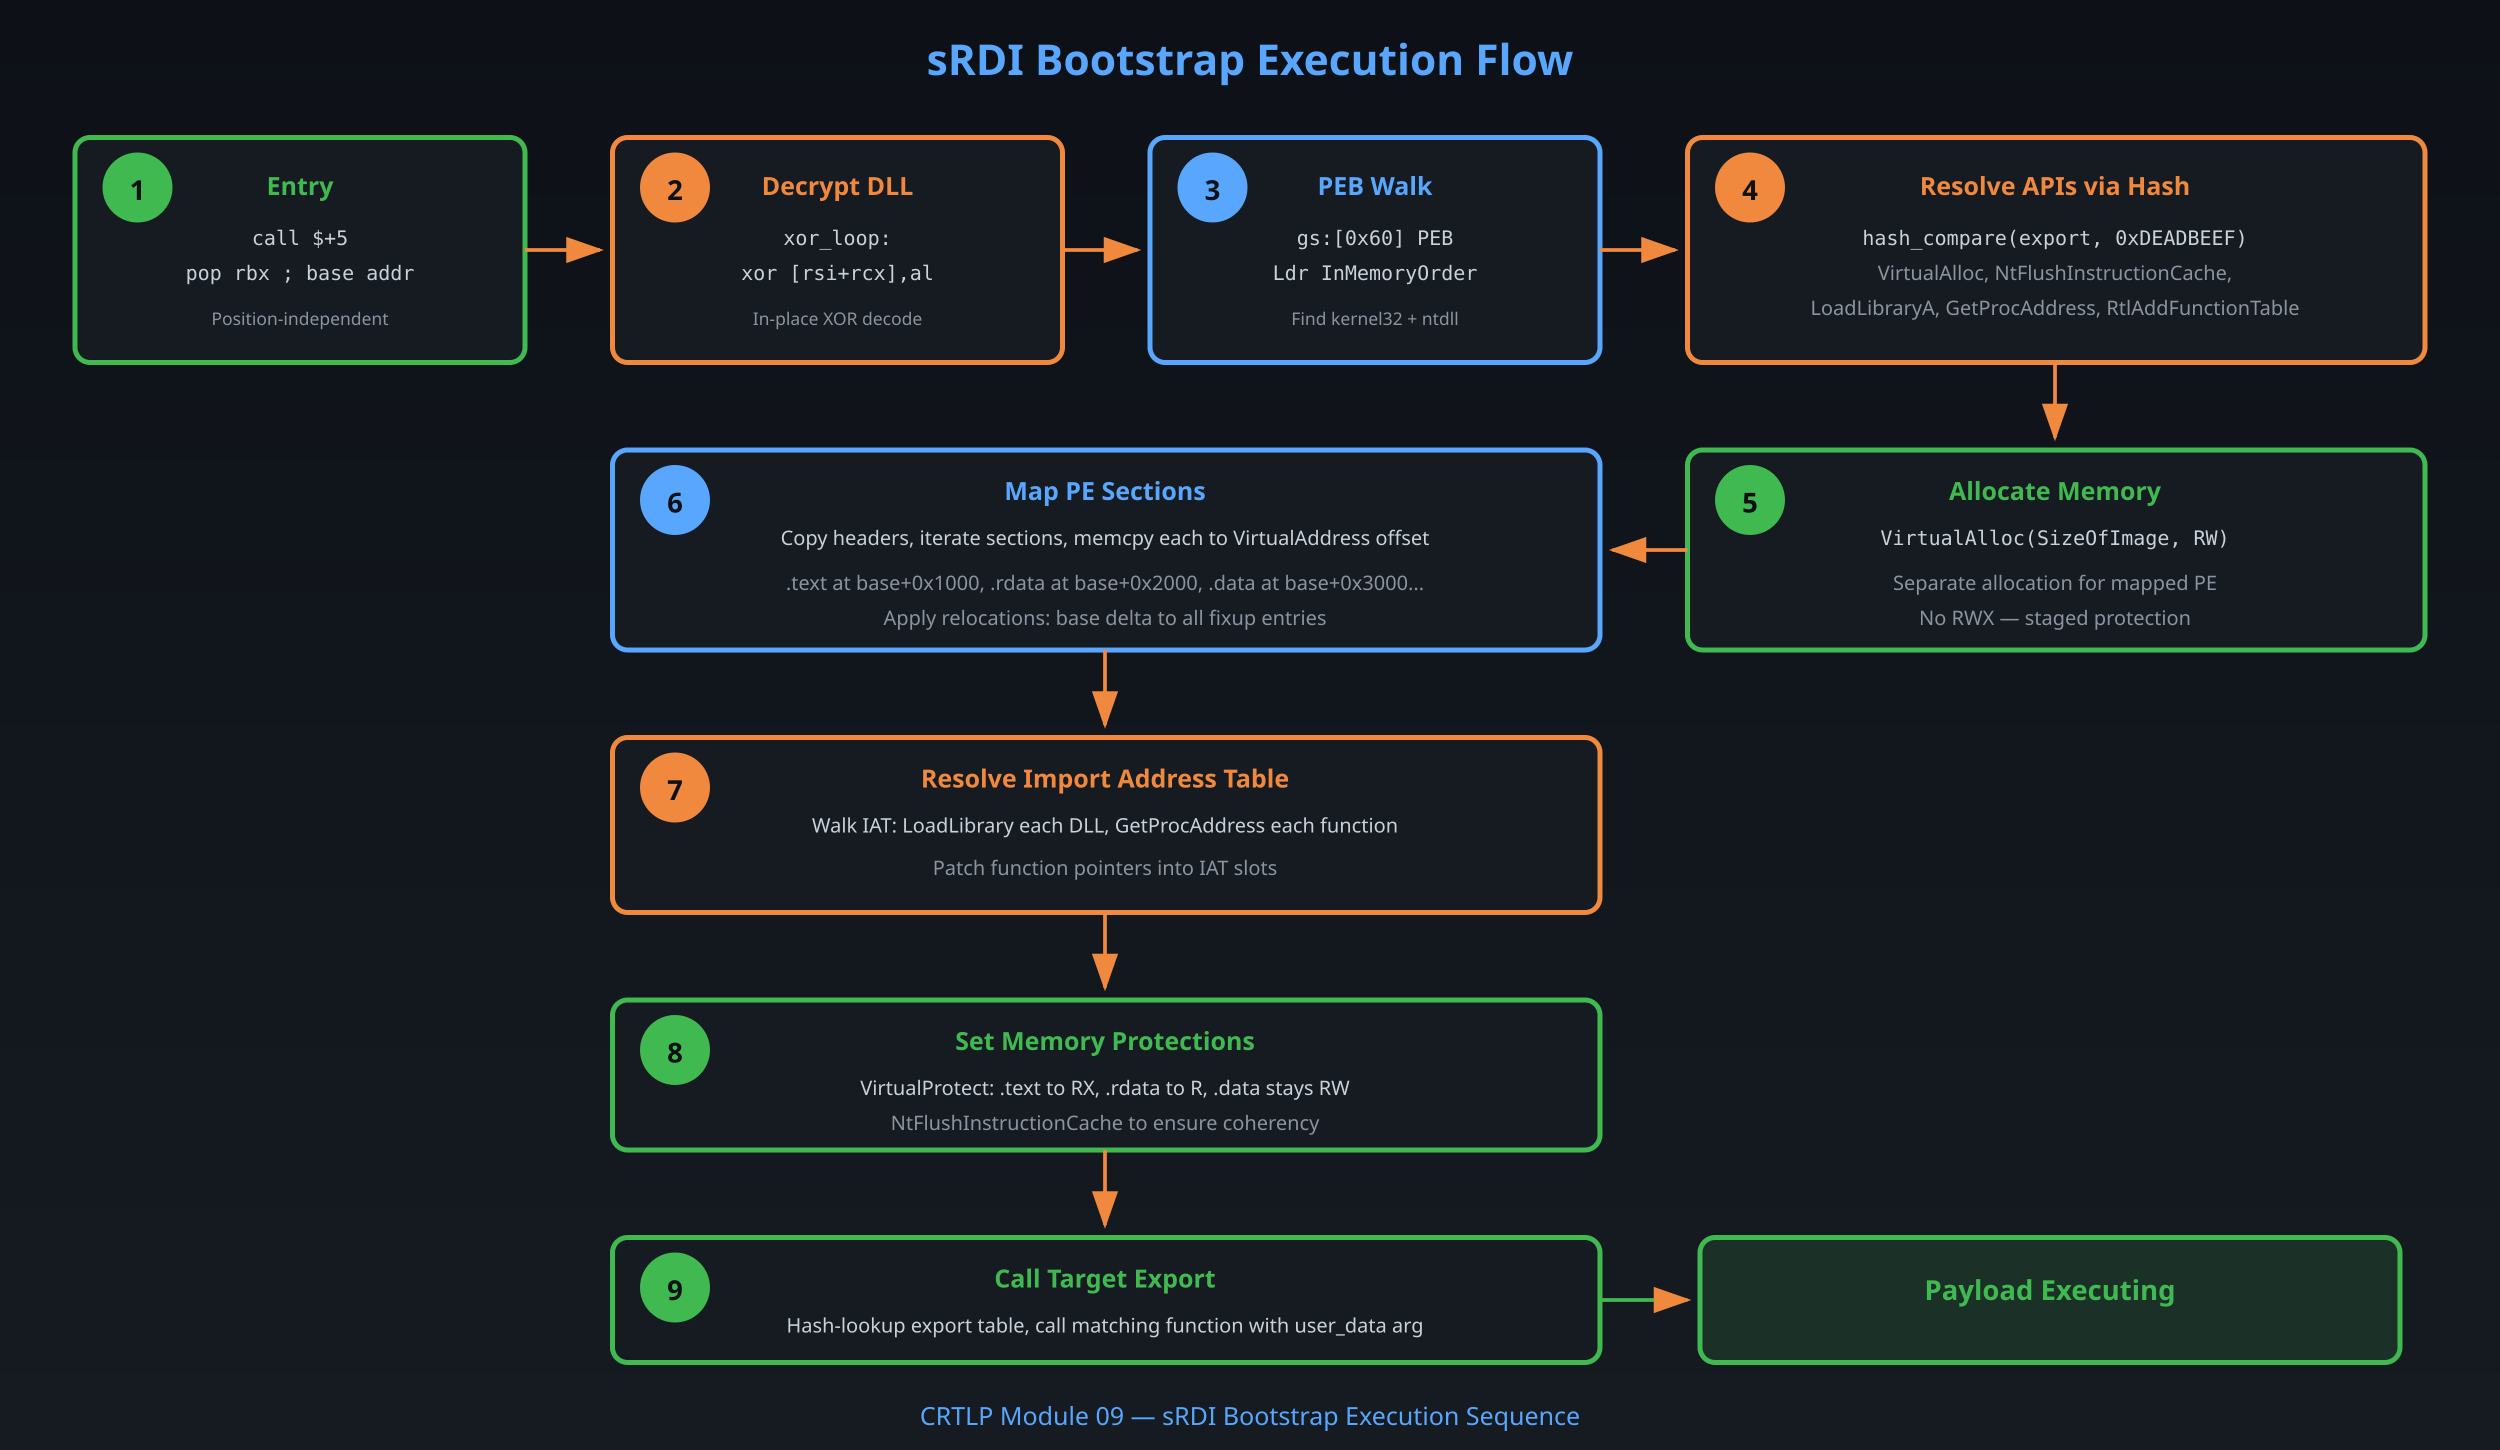
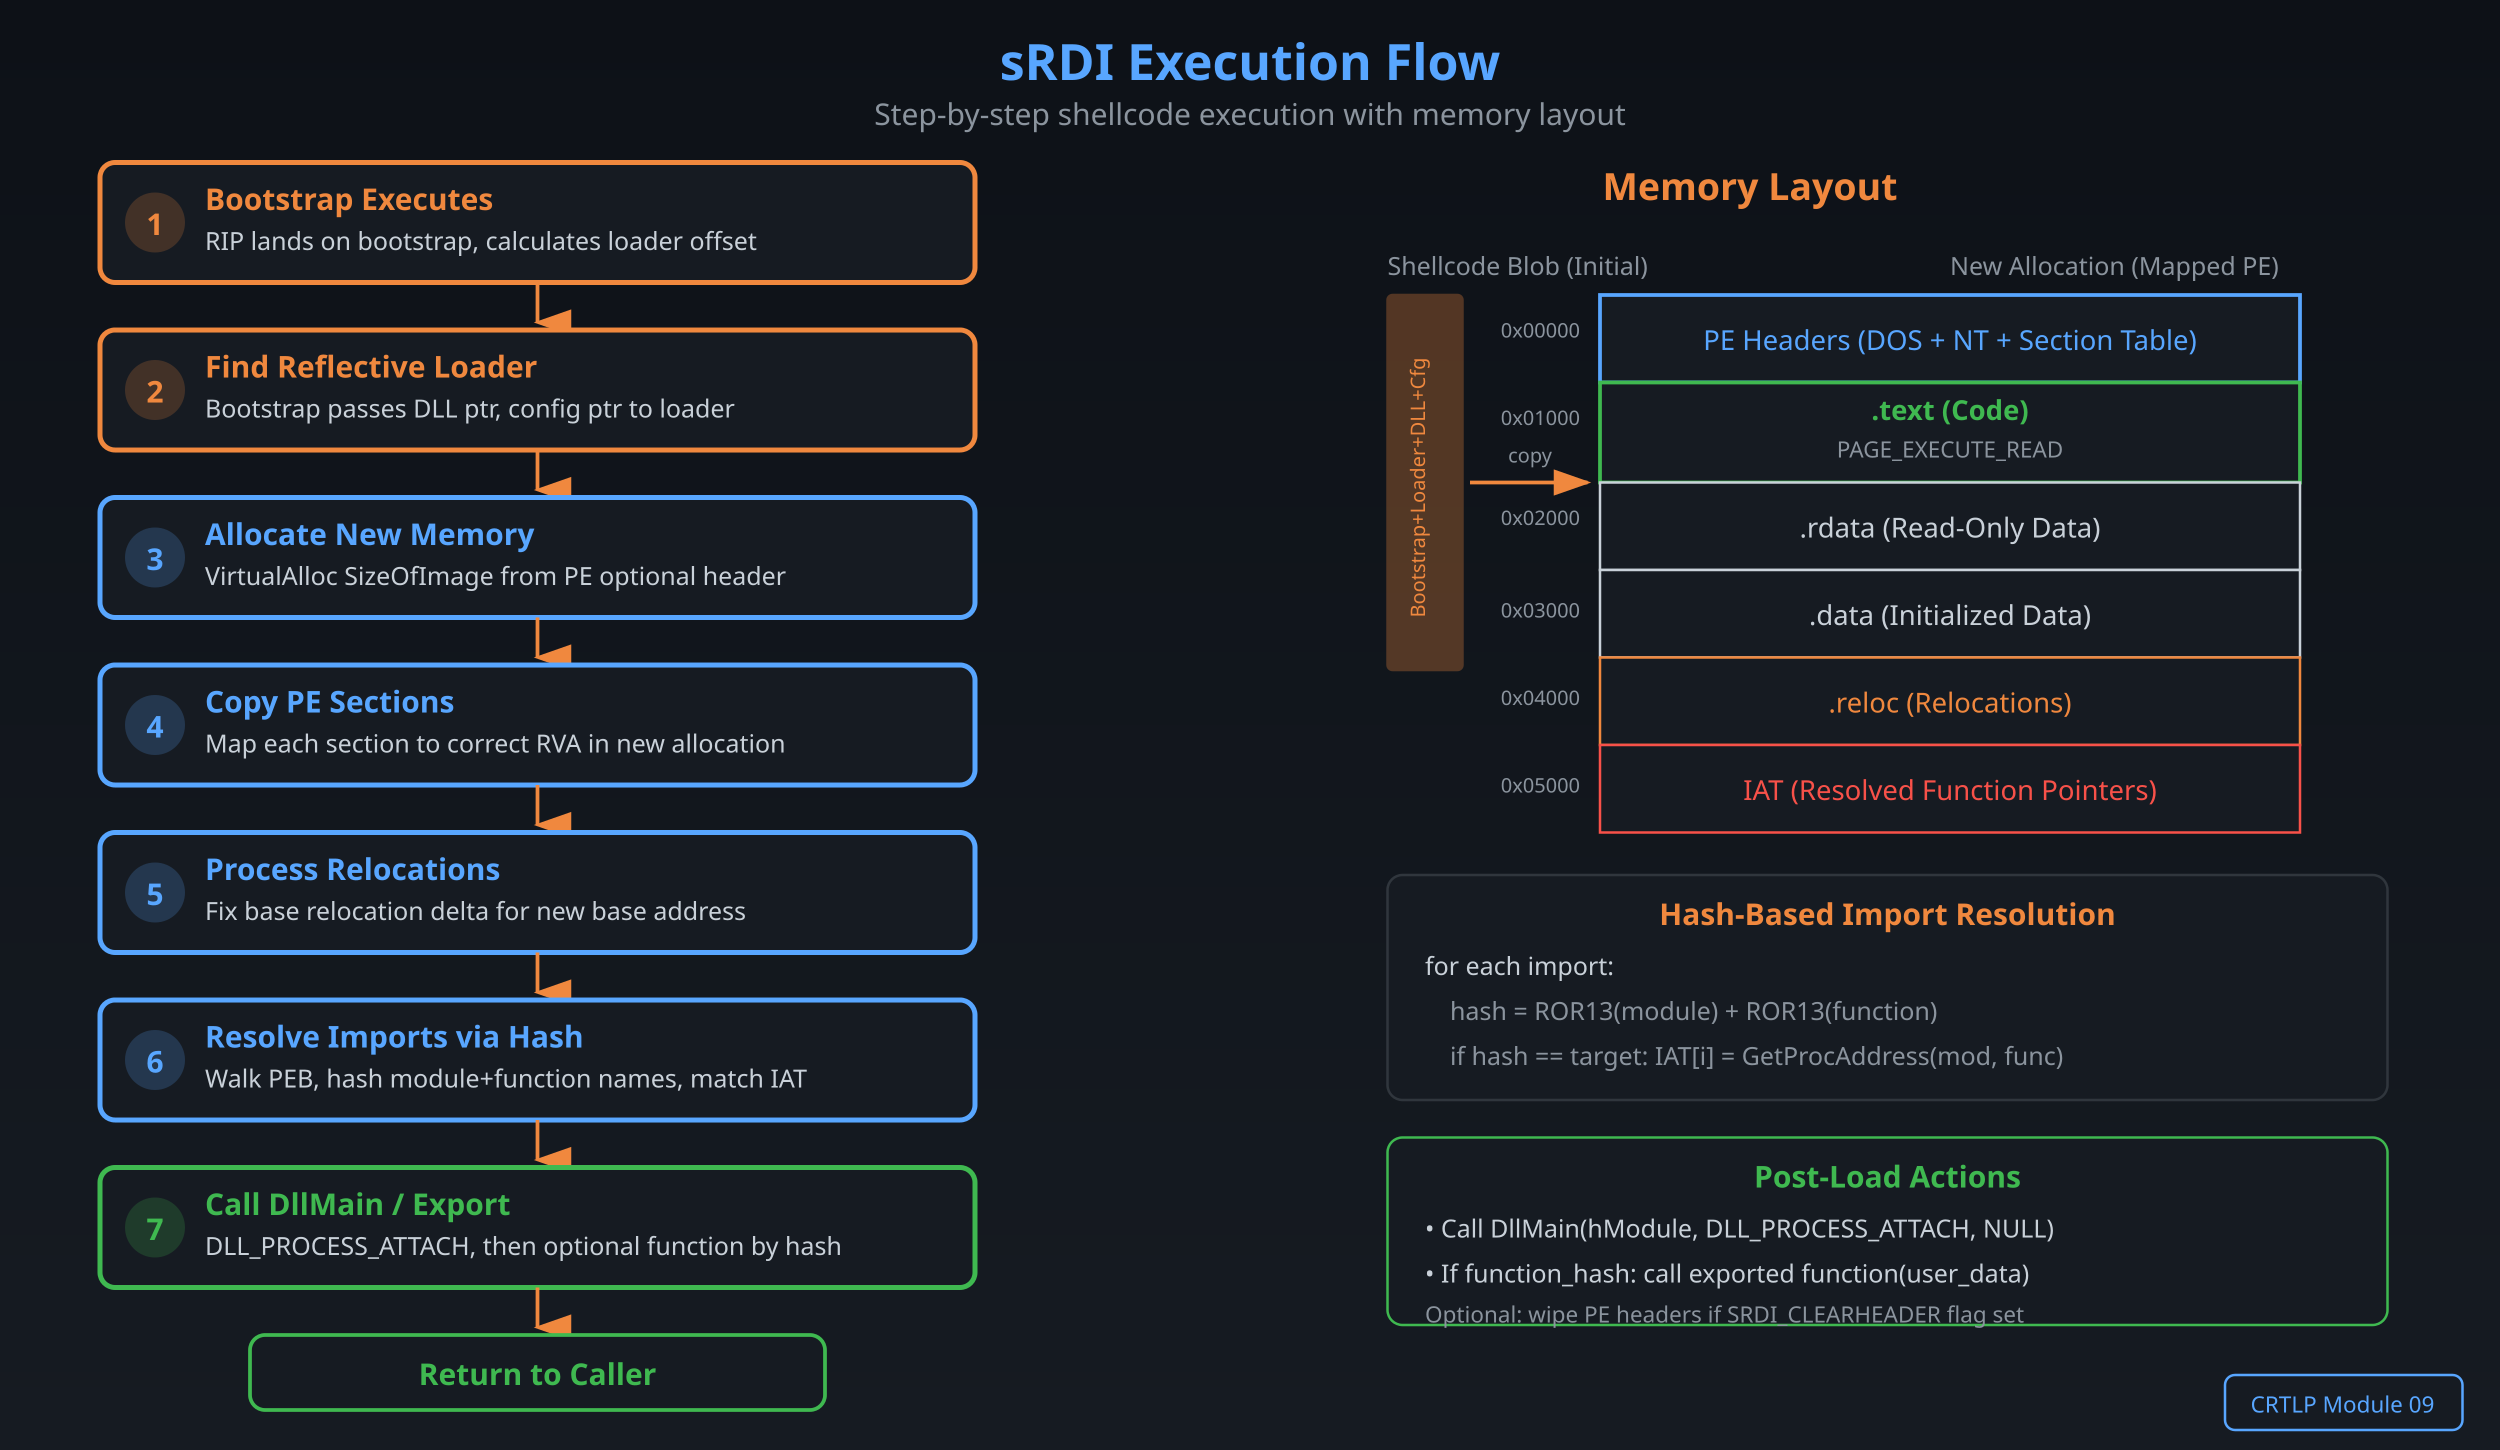
<svg xmlns="http://www.w3.org/2000/svg" viewBox="0 0 1000 580" font-family="'Segoe UI', Consolas, monospace">
  <defs>
    <linearGradient id="bg" x1="0" y1="0" x2="0" y2="1">
      <stop offset="0%" stop-color="#0d1117" />
      <stop offset="100%" stop-color="#161b22" />
    </linearGradient>
    <marker id="ar" markerWidth="10" markerHeight="7" refX="9" refY="3.5" orient="auto">
      <polygon points="0 0,10 3.5,0 7" fill="#f0883e" />
    </marker>
+     <marker id="arDown" markerWidth="7" markerHeight="10" refX="3.5" refY="9" orient="auto">
+       <polygon points="0 0,3.5 10,7 0" fill="#f0883e" />
+     </marker>
  </defs>
  <rect width="1000" height="580" fill="url(#bg)" />
-   <text x="500" y="30" text-anchor="middle" fill="#58a6ff" font-size="17" font-weight="bold">sRDI Bootstrap Execution Flow</text>
-   <rect x="30" y="55" width="180" height="90" rx="6" fill="#161b22" stroke="#3fb950" stroke-width="2" />
-   <circle cx="55" cy="75" r="14" fill="#3fb950" />
-   <text x="55" y="80" text-anchor="middle" fill="#0d1117" font-size="11" font-weight="bold">1</text>
-   <text x="120" y="78" text-anchor="middle" fill="#3fb950" font-size="10" font-weight="bold">Entry</text>
-   <text x="120" y="98" text-anchor="middle" fill="#c9d1d9" font-size="8" font-family="Consolas">call $+5</text>
-   <text x="120" y="112" text-anchor="middle" fill="#c9d1d9" font-size="8" font-family="Consolas">pop rbx ; base addr</text>
-   <text x="120" y="130" text-anchor="middle" fill="#8b949e" font-size="7">Position-independent</text>
-   <line x1="210" y1="100" x2="240" y2="100" stroke="#f0883e" stroke-width="1.5" marker-end="url(#ar)" />
-   <rect x="245" y="55" width="180" height="90" rx="6" fill="#161b22" stroke="#f0883e" stroke-width="2" />
-   <circle cx="270" cy="75" r="14" fill="#f0883e" />
-   <text x="270" y="80" text-anchor="middle" fill="#0d1117" font-size="11" font-weight="bold">2</text>
-   <text x="335" y="78" text-anchor="middle" fill="#f0883e" font-size="10" font-weight="bold">Decrypt DLL</text>
-   <text x="335" y="98" text-anchor="middle" fill="#c9d1d9" font-size="8" font-family="Consolas">xor_loop:</text>
-   <text x="335" y="112" text-anchor="middle" fill="#c9d1d9" font-size="8" font-family="Consolas">  xor [rsi+rcx],al</text>
-   <text x="335" y="130" text-anchor="middle" fill="#8b949e" font-size="7">In-place XOR decode</text>
-   <line x1="425" y1="100" x2="455" y2="100" stroke="#f0883e" stroke-width="1.5" marker-end="url(#ar)" />
-   <rect x="460" y="55" width="180" height="90" rx="6" fill="#161b22" stroke="#58a6ff" stroke-width="2" />
-   <circle cx="485" cy="75" r="14" fill="#58a6ff" />
-   <text x="485" y="80" text-anchor="middle" fill="#0d1117" font-size="11" font-weight="bold">3</text>
-   <text x="550" y="78" text-anchor="middle" fill="#58a6ff" font-size="10" font-weight="bold">PEB Walk</text>
-   <text x="550" y="98" text-anchor="middle" fill="#c9d1d9" font-size="8" font-family="Consolas">gs:[0x60] PEB</text>
-   <text x="550" y="112" text-anchor="middle" fill="#c9d1d9" font-size="8" font-family="Consolas">Ldr InMemoryOrder</text>
-   <text x="550" y="130" text-anchor="middle" fill="#8b949e" font-size="7">Find kernel32 + ntdll</text>
-   <line x1="640" y1="100" x2="670" y2="100" stroke="#f0883e" stroke-width="1.5" marker-end="url(#ar)" />
-   <rect x="675" y="55" width="295" height="90" rx="6" fill="#161b22" stroke="#f0883e" stroke-width="2" />
-   <circle cx="700" cy="75" r="14" fill="#f0883e" />
-   <text x="700" y="80" text-anchor="middle" fill="#0d1117" font-size="11" font-weight="bold">4</text>
-   <text x="822" y="78" text-anchor="middle" fill="#f0883e" font-size="10" font-weight="bold">Resolve APIs via Hash</text>
-   <text x="822" y="98" text-anchor="middle" fill="#c9d1d9" font-size="8" font-family="Consolas">hash_compare(export, 0xDEADBEEF)</text>
-   <text x="822" y="112" text-anchor="middle" fill="#8b949e" font-size="8">VirtualAlloc, NtFlushInstructionCache,</text>
-   <text x="822" y="126" text-anchor="middle" fill="#8b949e" font-size="8">LoadLibraryA, GetProcAddress, RtlAddFunctionTable</text>
-   <line x1="822" y1="145" x2="822" y2="175" stroke="#f0883e" stroke-width="1.5" marker-end="url(#ar)" />
-   <rect x="675" y="180" width="295" height="80" rx="6" fill="#161b22" stroke="#3fb950" stroke-width="2" />
-   <circle cx="700" cy="200" r="14" fill="#3fb950" />
-   <text x="700" y="205" text-anchor="middle" fill="#0d1117" font-size="11" font-weight="bold">5</text>
-   <text x="822" y="200" text-anchor="middle" fill="#3fb950" font-size="10" font-weight="bold">Allocate Memory</text>
-   <text x="822" y="218" text-anchor="middle" fill="#c9d1d9" font-size="8" font-family="Consolas">VirtualAlloc(SizeOfImage, RW)</text>
-   <text x="822" y="236" text-anchor="middle" fill="#8b949e" font-size="8">Separate allocation for mapped PE</text>
-   <text x="822" y="250" text-anchor="middle" fill="#8b949e" font-size="8">No RWX — staged protection</text>
-   <line x1="675" y1="220" x2="645" y2="220" stroke="#f0883e" stroke-width="1.5" marker-end="url(#ar)" />
-   <rect x="245" y="180" width="395" height="80" rx="6" fill="#161b22" stroke="#58a6ff" stroke-width="2" />
-   <circle cx="270" cy="200" r="14" fill="#58a6ff" />
-   <text x="270" y="205" text-anchor="middle" fill="#0d1117" font-size="11" font-weight="bold">6</text>
-   <text x="442" y="200" text-anchor="middle" fill="#58a6ff" font-size="10" font-weight="bold">Map PE Sections</text>
-   <text x="442" y="218" text-anchor="middle" fill="#c9d1d9" font-size="8">Copy headers, iterate sections, memcpy each to VirtualAddress offset</text>
-   <text x="442" y="236" text-anchor="middle" fill="#8b949e" font-size="8">.text at base+0x1000, .rdata at base+0x2000, .data at base+0x3000...</text>
-   <text x="442" y="250" text-anchor="middle" fill="#8b949e" font-size="8">Apply relocations: base delta to all fixup entries</text>
-   <line x1="442" y1="260" x2="442" y2="290" stroke="#f0883e" stroke-width="1.5" marker-end="url(#ar)" />
-   <rect x="245" y="295" width="395" height="70" rx="6" fill="#161b22" stroke="#f0883e" stroke-width="2" />
-   <circle cx="270" cy="315" r="14" fill="#f0883e" />
-   <text x="270" y="320" text-anchor="middle" fill="#0d1117" font-size="11" font-weight="bold">7</text>
-   <text x="442" y="315" text-anchor="middle" fill="#f0883e" font-size="10" font-weight="bold">Resolve Import Address Table</text>
-   <text x="442" y="333" text-anchor="middle" fill="#c9d1d9" font-size="8">Walk IAT: LoadLibrary each DLL, GetProcAddress each function</text>
-   <text x="442" y="350" text-anchor="middle" fill="#8b949e" font-size="8">Patch function pointers into IAT slots</text>
-   <line x1="442" y1="365" x2="442" y2="395" stroke="#f0883e" stroke-width="1.5" marker-end="url(#ar)" />
-   <rect x="245" y="400" width="395" height="60" rx="6" fill="#161b22" stroke="#3fb950" stroke-width="2" />
-   <circle cx="270" cy="420" r="14" fill="#3fb950" />
-   <text x="270" y="425" text-anchor="middle" fill="#0d1117" font-size="11" font-weight="bold">8</text>
-   <text x="442" y="420" text-anchor="middle" fill="#3fb950" font-size="10" font-weight="bold">Set Memory Protections</text>
-   <text x="442" y="438" text-anchor="middle" fill="#c9d1d9" font-size="8">VirtualProtect: .text to RX, .rdata to R, .data stays RW</text>
-   <text x="442" y="452" text-anchor="middle" fill="#8b949e" font-size="8">NtFlushInstructionCache to ensure coherency</text>
-   <line x1="442" y1="460" x2="442" y2="490" stroke="#f0883e" stroke-width="1.5" marker-end="url(#ar)" />
-   <rect x="245" y="495" width="395" height="50" rx="6" fill="#161b22" stroke="#3fb950" stroke-width="2" />
-   <circle cx="270" cy="515" r="14" fill="#3fb950" />
-   <text x="270" y="520" text-anchor="middle" fill="#0d1117" font-size="11" font-weight="bold">9</text>
-   <text x="442" y="515" text-anchor="middle" fill="#3fb950" font-size="10" font-weight="bold">Call Target Export</text>
-   <text x="442" y="533" text-anchor="middle" fill="#c9d1d9" font-size="8">Hash-lookup export table, call matching function with user_data arg</text>
-   <rect x="680" y="495" width="280" height="50" rx="6" fill="#3fb950" fill-opacity="0.15" stroke="#3fb950" stroke-width="2" />
-   <text x="820" y="520" text-anchor="middle" fill="#3fb950" font-size="11" font-weight="bold">Payload Executing</text>
-   <line x1="640" y1="520" x2="675" y2="520" stroke="#3fb950" stroke-width="1.5" marker-end="url(#ar)" />
-   <text x="500" y="570" text-anchor="middle" fill="#58a6ff" font-size="10">CRTLP Module 09 — sRDI Bootstrap Execution Sequence</text>
+   <text x="500" y="32" text-anchor="middle" fill="#58a6ff" font-size="20" font-weight="bold">sRDI Execution Flow</text>
+   <text x="500" y="50" text-anchor="middle" fill="#8b949e" font-size="12">Step-by-step shellcode execution with memory layout</text>
+   <rect x="40" y="65" width="350" height="48" rx="6" fill="#161b22" stroke="#f0883e" stroke-width="2" />
+   <circle cx="62" cy="89" r="12" fill="#f0883e" opacity="0.2" />
+   <text x="62" y="94" text-anchor="middle" fill="#f0883e" font-size="12" font-weight="bold">1</text>
+   <text x="82" y="84" fill="#f0883e" font-size="12" font-weight="bold">Bootstrap Executes</text>
+   <text x="82" y="100" fill="#c9d1d9" font-size="10">RIP lands on bootstrap, calculates loader offset</text>
+   <line x1="215" y1="113" x2="215" y2="129" stroke="#f0883e" stroke-width="1.5" marker-end="url(#arDown)" />
+   <rect x="40" y="132" width="350" height="48" rx="6" fill="#161b22" stroke="#f0883e" stroke-width="2" />
+   <circle cx="62" cy="156" r="12" fill="#f0883e" opacity="0.2" />
+   <text x="62" y="161" text-anchor="middle" fill="#f0883e" font-size="12" font-weight="bold">2</text>
+   <text x="82" y="151" fill="#f0883e" font-size="12" font-weight="bold">Find Reflective Loader</text>
+   <text x="82" y="167" fill="#c9d1d9" font-size="10">Bootstrap passes DLL ptr, config ptr to loader</text>
+   <line x1="215" y1="180" x2="215" y2="196" stroke="#f0883e" stroke-width="1.5" marker-end="url(#arDown)" />
+   <rect x="40" y="199" width="350" height="48" rx="6" fill="#161b22" stroke="#58a6ff" stroke-width="2" />
+   <circle cx="62" cy="223" r="12" fill="#58a6ff" opacity="0.2" />
+   <text x="62" y="228" text-anchor="middle" fill="#58a6ff" font-size="12" font-weight="bold">3</text>
+   <text x="82" y="218" fill="#58a6ff" font-size="12" font-weight="bold">Allocate New Memory</text>
+   <text x="82" y="234" fill="#c9d1d9" font-size="10">VirtualAlloc SizeOfImage from PE optional header</text>
+   <line x1="215" y1="247" x2="215" y2="263" stroke="#f0883e" stroke-width="1.5" marker-end="url(#arDown)" />
+   <rect x="40" y="266" width="350" height="48" rx="6" fill="#161b22" stroke="#58a6ff" stroke-width="2" />
+   <circle cx="62" cy="290" r="12" fill="#58a6ff" opacity="0.2" />
+   <text x="62" y="295" text-anchor="middle" fill="#58a6ff" font-size="12" font-weight="bold">4</text>
+   <text x="82" y="285" fill="#58a6ff" font-size="12" font-weight="bold">Copy PE Sections</text>
+   <text x="82" y="301" fill="#c9d1d9" font-size="10">Map each section to correct RVA in new allocation</text>
+   <line x1="215" y1="314" x2="215" y2="330" stroke="#f0883e" stroke-width="1.5" marker-end="url(#arDown)" />
+   <rect x="40" y="333" width="350" height="48" rx="6" fill="#161b22" stroke="#58a6ff" stroke-width="2" />
+   <circle cx="62" cy="357" r="12" fill="#58a6ff" opacity="0.2" />
+   <text x="62" y="362" text-anchor="middle" fill="#58a6ff" font-size="12" font-weight="bold">5</text>
+   <text x="82" y="352" fill="#58a6ff" font-size="12" font-weight="bold">Process Relocations</text>
+   <text x="82" y="368" fill="#c9d1d9" font-size="10">Fix base relocation delta for new base address</text>
+   <line x1="215" y1="381" x2="215" y2="397" stroke="#f0883e" stroke-width="1.5" marker-end="url(#arDown)" />
+   <rect x="40" y="400" width="350" height="48" rx="6" fill="#161b22" stroke="#58a6ff" stroke-width="2" />
+   <circle cx="62" cy="424" r="12" fill="#58a6ff" opacity="0.2" />
+   <text x="62" y="429" text-anchor="middle" fill="#58a6ff" font-size="12" font-weight="bold">6</text>
+   <text x="82" y="419" fill="#58a6ff" font-size="12" font-weight="bold">Resolve Imports via Hash</text>
+   <text x="82" y="435" fill="#c9d1d9" font-size="10">Walk PEB, hash module+function names, match IAT</text>
+   <line x1="215" y1="448" x2="215" y2="464" stroke="#f0883e" stroke-width="1.5" marker-end="url(#arDown)" />
+   <rect x="40" y="467" width="350" height="48" rx="6" fill="#161b22" stroke="#3fb950" stroke-width="2" />
+   <circle cx="62" cy="491" r="12" fill="#3fb950" opacity="0.2" />
+   <text x="62" y="496" text-anchor="middle" fill="#3fb950" font-size="12" font-weight="bold">7</text>
+   <text x="82" y="486" fill="#3fb950" font-size="12" font-weight="bold">Call DllMain / Export</text>
+   <text x="82" y="502" fill="#c9d1d9" font-size="10">DLL_PROCESS_ATTACH, then optional function by hash</text>
+   <line x1="215" y1="515" x2="215" y2="531" stroke="#f0883e" stroke-width="1.5" marker-end="url(#arDown)" />
+   <rect x="100" y="534" width="230" height="30" rx="6" fill="#161b22" stroke="#3fb950" stroke-width="1.5" />
+   <text x="215" y="554" text-anchor="middle" fill="#3fb950" font-size="12" font-weight="bold">Return to Caller</text>
+   <text x="700" y="80" text-anchor="middle" fill="#f0883e" font-size="15" font-weight="bold">Memory Layout</text>
+   <text x="555" y="110" fill="#8b949e" font-size="10">Shellcode Blob (Initial)</text>
+   <rect x="555" y="118" width="30" height="150" rx="2" fill="#f0883e" opacity="0.3" stroke="#f0883e" stroke-width="1" />
+   <text x="570" y="195" text-anchor="middle" fill="#f0883e" font-size="8" transform="rotate(-90 570 195)">Bootstrap+Loader+DLL+Cfg</text>
+   <line x1="588" y1="193" x2="635" y2="193" stroke="#f0883e" stroke-width="1.5" marker-end="url(#ar)" />
+   <text x="612" y="185" text-anchor="middle" fill="#8b949e" font-size="8">copy</text>
+   <text x="780" y="110" fill="#8b949e" font-size="10">New Allocation (Mapped PE)</text>
+   <rect x="640" y="118" width="280" height="35" rx="0" fill="#161b22" stroke="#58a6ff" stroke-width="1.5" />
+   <text x="780" y="140" text-anchor="middle" fill="#58a6ff" font-size="11">PE Headers (DOS + NT + Section Table)</text>
+   <rect x="640" y="153" width="280" height="40" rx="0" fill="#161b22" stroke="#3fb950" stroke-width="1.5" />
+   <text x="780" y="168" text-anchor="middle" fill="#3fb950" font-size="11" font-weight="bold">.text (Code)</text>
+   <text x="780" y="183" text-anchor="middle" fill="#8b949e" font-size="9">PAGE_EXECUTE_READ</text>
+   <rect x="640" y="193" width="280" height="35" rx="0" fill="#161b22" stroke="#c9d1d9" stroke-width="1" />
+   <text x="780" y="215" text-anchor="middle" fill="#c9d1d9" font-size="11">.rdata (Read-Only Data)</text>
+   <rect x="640" y="228" width="280" height="35" rx="0" fill="#161b22" stroke="#c9d1d9" stroke-width="1" />
+   <text x="780" y="250" text-anchor="middle" fill="#c9d1d9" font-size="11">.data (Initialized Data)</text>
+   <rect x="640" y="263" width="280" height="35" rx="0" fill="#161b22" stroke="#f0883e" stroke-width="1" />
+   <text x="780" y="285" text-anchor="middle" fill="#f0883e" font-size="11">.reloc (Relocations)</text>
+   <rect x="640" y="298" width="280" height="35" rx="0" fill="#161b22" stroke="#f85149" stroke-width="1" />
+   <text x="780" y="320" text-anchor="middle" fill="#f85149" font-size="11">IAT (Resolved Function Pointers)</text>
+   <text x="632" y="135" text-anchor="end" fill="#8b949e" font-size="8">0x00000</text>
+   <text x="632" y="170" text-anchor="end" fill="#8b949e" font-size="8">0x01000</text>
+   <text x="632" y="210" text-anchor="end" fill="#8b949e" font-size="8">0x02000</text>
+   <text x="632" y="247" text-anchor="end" fill="#8b949e" font-size="8">0x03000</text>
+   <text x="632" y="282" text-anchor="end" fill="#8b949e" font-size="8">0x04000</text>
+   <text x="632" y="317" text-anchor="end" fill="#8b949e" font-size="8">0x05000</text>
+   <rect x="555" y="350" width="400" height="90" rx="6" fill="#161b22" stroke="#30363d" stroke-width="1" />
+   <text x="755" y="370" text-anchor="middle" fill="#f0883e" font-size="12" font-weight="bold">Hash-Based Import Resolution</text>
+   <text x="570" y="390" fill="#c9d1d9" font-size="10">for each import:</text>
+   <text x="580" y="408" fill="#8b949e" font-size="10">hash = ROR13(module) + ROR13(function)</text>
+   <text x="580" y="426" fill="#8b949e" font-size="10">if hash == target: IAT[i] = GetProcAddress(mod, func)</text>
+   <rect x="555" y="455" width="400" height="75" rx="6" fill="#161b22" stroke="#3fb950" stroke-width="1" />
+   <text x="755" y="475" text-anchor="middle" fill="#3fb950" font-size="12" font-weight="bold">Post-Load Actions</text>
+   <text x="570" y="495" fill="#c9d1d9" font-size="10">• Call DllMain(hModule, DLL_PROCESS_ATTACH, NULL)</text>
+   <text x="570" y="513" fill="#c9d1d9" font-size="10">• If function_hash: call exported function(user_data)</text>
+   <text x="570" y="529" fill="#8b949e" font-size="9">Optional: wipe PE headers if SRDI_CLEARHEADER flag set</text>
+   <rect x="890" y="550" width="95" height="22" rx="4" fill="#161b22" stroke="#58a6ff" stroke-width="1" />
+   <text x="937" y="565" text-anchor="middle" fill="#58a6ff" font-size="9">CRTLP Module 09</text>
</svg>
